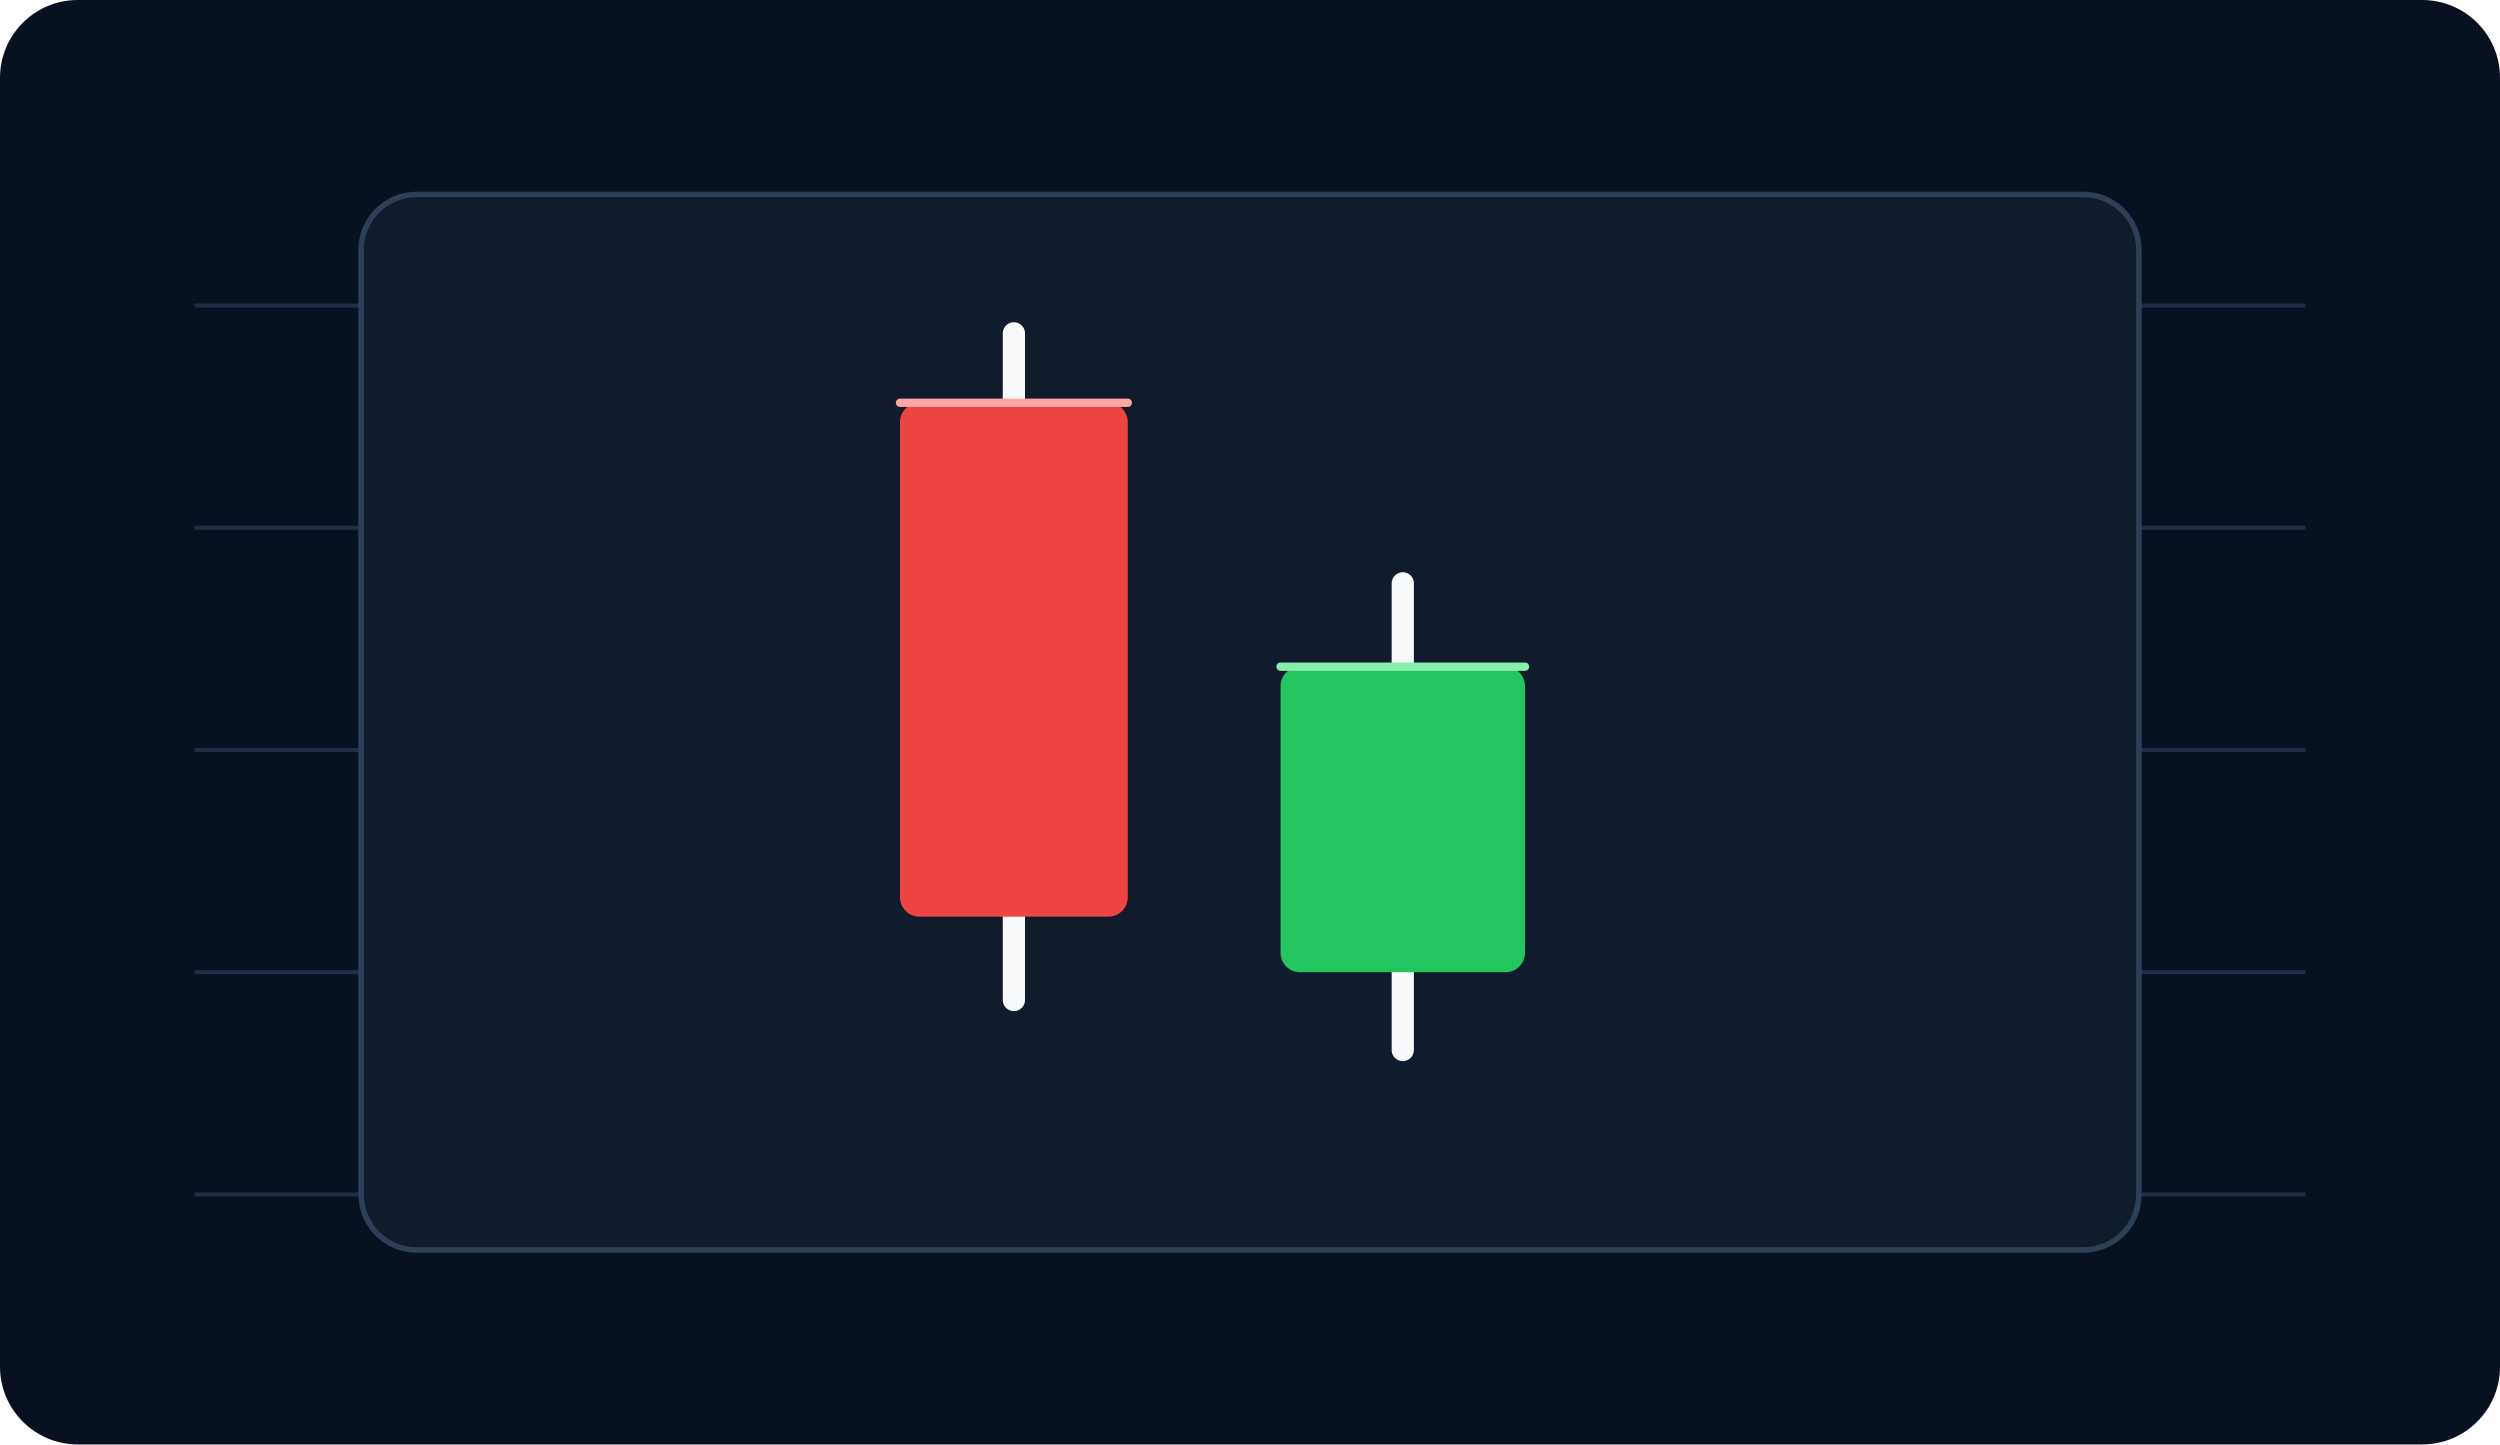
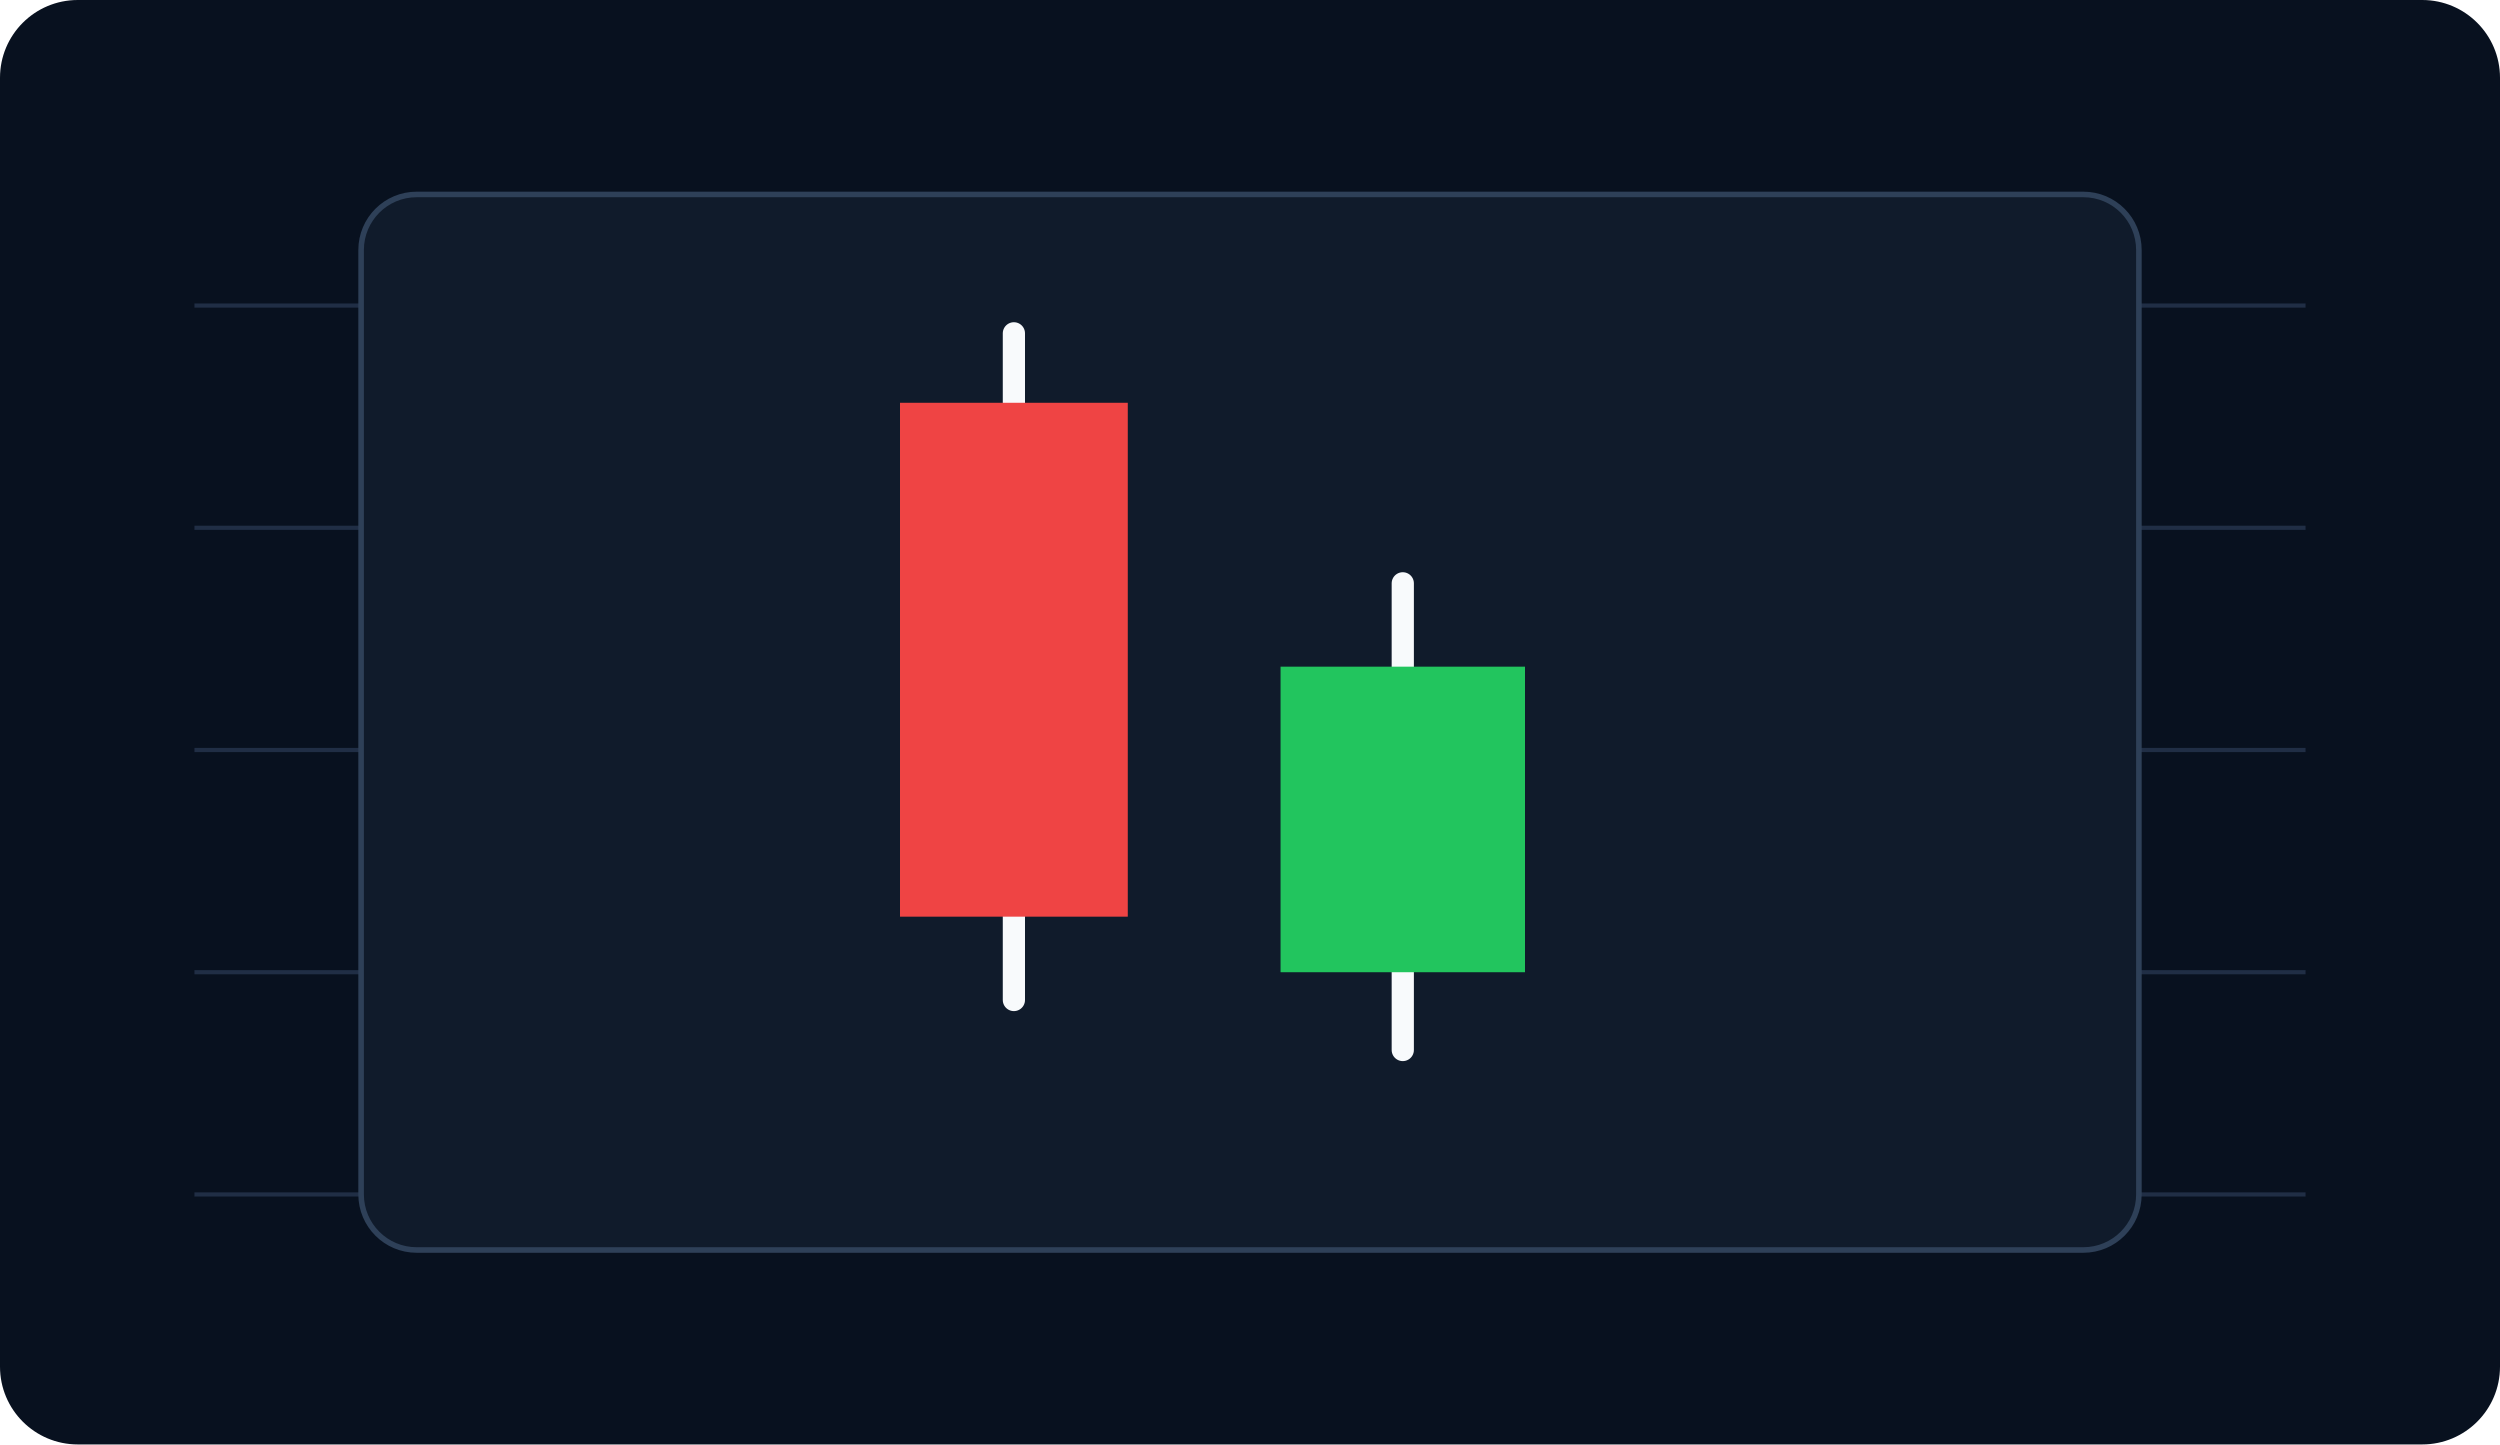
<svg xmlns="http://www.w3.org/2000/svg" viewBox="0 0 900 520" fill="none">
  <rect width="900" height="520" rx="28" fill="#08111F" />
  <g stroke="#223149" stroke-width="1.5" opacity="0.9">
    <line x1="70" y1="110" x2="830" y2="110" />
    <line x1="70" y1="190" x2="830" y2="190" />
    <line x1="70" y1="270" x2="830" y2="270" />
    <line x1="70" y1="350" x2="830" y2="350" />
    <line x1="70" y1="430" x2="830" y2="430" />
  </g>
  <rect x="130" y="70" width="640" height="380" rx="20" fill="#101B2B" stroke="#2E4058" stroke-width="2" />
  <line x1="365" y1="120" x2="365" y2="360" stroke="#F8FAFC" stroke-width="8" stroke-linecap="round" />
-   <rect x="324" y="145" width="82" height="185" rx="7" fill="#EF4444" />
-   <line x1="324" y1="145" x2="406" y2="145" stroke="#FCA5A5" stroke-width="3" stroke-linecap="round" />
+   <rect x="324" y="145" width="82" height="185" fill="#EF4444" />
  <line x1="505" y1="210" x2="505" y2="378" stroke="#F8FAFC" stroke-width="8" stroke-linecap="round" />
-   <rect x="461" y="240" width="88" height="110" rx="7" fill="#22C55E" />
-   <line x1="461" y1="240" x2="549" y2="240" stroke="#86EFAC" stroke-width="3" stroke-linecap="round" />
+   <rect x="461" y="240" width="88" height="110" fill="#22C55E" />
</svg>
